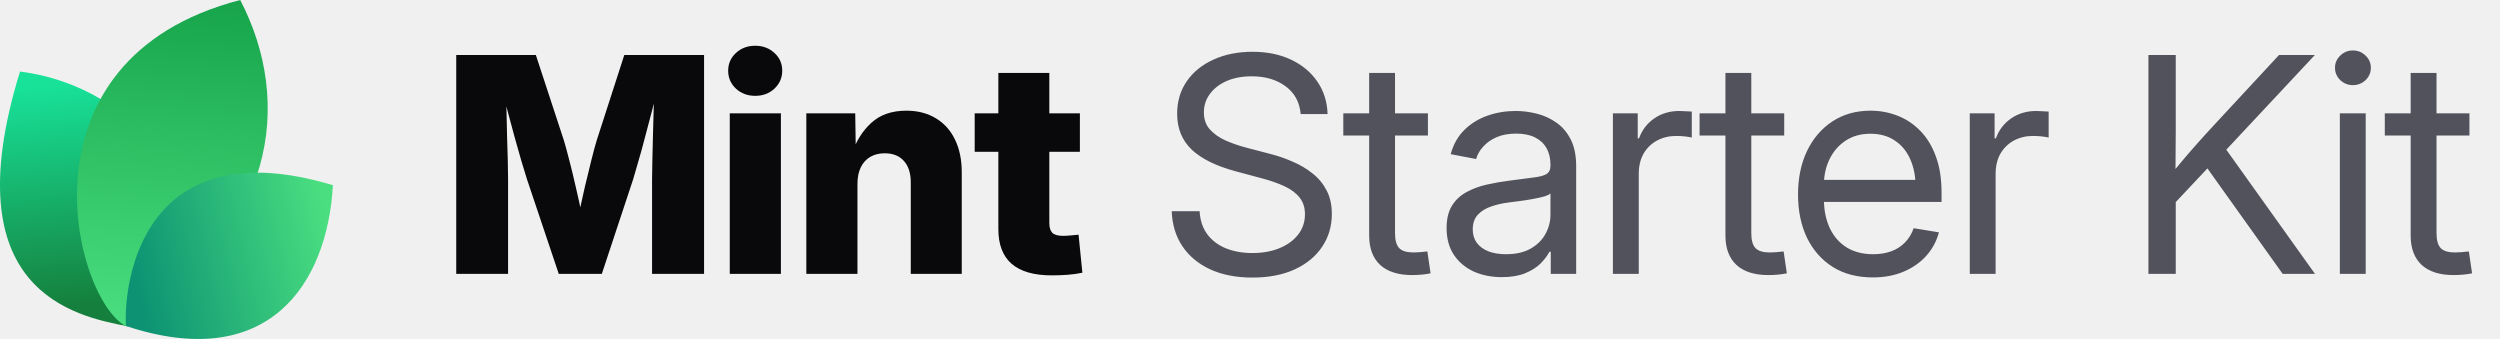
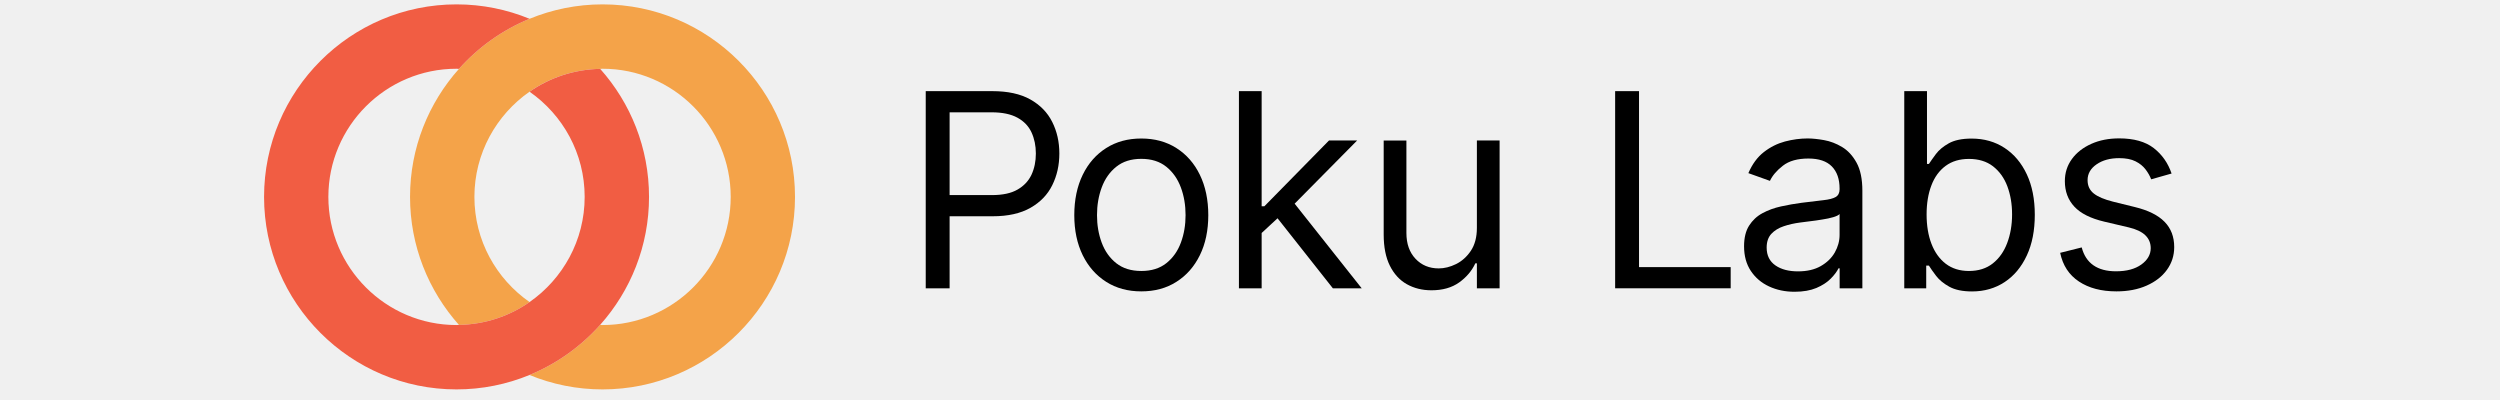
- <svg xmlns="http://www.w3.org/2000/svg" width="177" height="24" viewBox="0 0 177 24" fill="none">
-   <path d="M9.061 23.108C5.268 22.377 -3.391 20.627 1.417 5.064C9.634 6.099 16.973 14.064 9.061 23.108Z" fill="url(#paint0_linear_17557_2020)" />
-   <path d="M8.919 23.094C5.276 21.222 0.784 4.209 17.007 0C20.757 7.193 19.621 16.545 8.919 23.094Z" fill="url(#paint1_linear_17557_2020)" />
-   <path d="M8.914 23.079C8.735 19.882 10.159 9.085 23.57 13.111C23.181 20.123 18.984 26.418 8.914 23.079Z" fill="url(#paint2_linear_17557_2020)" />
-   <path d="M32.301 19.392V3.894H37.938L39.925 9.948C40.036 10.315 40.164 10.787 40.31 11.362C40.462 11.938 40.611 12.552 40.757 13.204C40.91 13.855 41.048 14.483 41.173 15.086C41.305 15.682 41.412 16.192 41.495 16.615H40.695C40.771 16.192 40.871 15.682 40.996 15.086C41.128 14.49 41.267 13.866 41.412 13.214C41.565 12.562 41.714 11.948 41.86 11.373C42.005 10.79 42.133 10.315 42.244 9.948L44.2 3.894H49.848V19.392H46.166V12.704C46.166 12.357 46.173 11.917 46.187 11.383C46.2 10.849 46.214 10.27 46.228 9.646C46.249 9.022 46.266 8.391 46.28 7.753C46.301 7.115 46.311 6.519 46.311 5.964H46.623C46.485 6.561 46.332 7.181 46.166 7.826C45.999 8.471 45.833 9.102 45.666 9.719C45.507 10.336 45.351 10.901 45.198 11.414C45.053 11.928 44.928 12.357 44.824 12.704L42.608 19.392H39.561L37.314 12.704C37.203 12.357 37.072 11.928 36.919 11.414C36.773 10.901 36.614 10.34 36.441 9.729C36.274 9.112 36.104 8.481 35.931 7.836C35.764 7.192 35.608 6.567 35.463 5.964H35.827C35.834 6.512 35.844 7.105 35.858 7.743C35.872 8.374 35.886 9.005 35.9 9.636C35.92 10.26 35.938 10.839 35.952 11.373C35.965 11.907 35.972 12.351 35.972 12.704V19.392H32.301ZM51.668 19.392V8.024H55.288V19.392H51.668ZM53.468 6.786C52.927 6.786 52.473 6.616 52.105 6.276C51.738 5.93 51.554 5.507 51.554 5.007C51.554 4.508 51.738 4.088 52.105 3.749C52.473 3.409 52.927 3.239 53.468 3.239C54.009 3.239 54.463 3.409 54.83 3.749C55.198 4.082 55.382 4.501 55.382 5.007C55.382 5.507 55.198 5.93 54.83 6.276C54.463 6.616 54.009 6.786 53.468 6.786ZM60.708 13.027V19.392H57.088V8.024H60.551L60.593 10.967H60.281C60.593 10.024 61.061 9.268 61.685 8.7C62.309 8.124 63.138 7.836 64.171 7.836C64.975 7.836 65.672 8.017 66.262 8.377C66.851 8.731 67.302 9.234 67.614 9.885C67.933 10.537 68.092 11.307 68.092 12.194V19.392H64.483V12.912C64.483 12.26 64.32 11.754 63.994 11.394C63.675 11.033 63.221 10.853 62.632 10.853C62.25 10.853 61.914 10.936 61.623 11.102C61.332 11.269 61.106 11.515 60.947 11.841C60.787 12.16 60.708 12.555 60.708 13.027ZM76.456 8.024V10.749H69.008V8.024H76.456ZM70.683 5.163H74.292V15.783C74.292 16.102 74.361 16.334 74.5 16.48C74.646 16.625 74.899 16.698 75.259 16.698C75.405 16.698 75.596 16.688 75.831 16.667C76.074 16.646 76.251 16.629 76.362 16.615L76.632 19.309C76.313 19.378 75.963 19.427 75.582 19.455C75.207 19.482 74.836 19.496 74.469 19.496C73.2 19.496 72.25 19.222 71.619 18.674C70.995 18.127 70.683 17.308 70.683 16.22V5.163Z" fill="#09090B" />
-   <path d="M88.667 19.652C87.523 19.652 86.528 19.458 85.682 19.07C84.843 18.681 84.188 18.137 83.716 17.437C83.245 16.736 82.992 15.908 82.957 14.951H84.933C84.968 15.596 85.148 16.14 85.474 16.584C85.8 17.021 86.24 17.354 86.795 17.582C87.35 17.804 87.974 17.915 88.667 17.915C89.388 17.915 90.026 17.801 90.581 17.572C91.143 17.343 91.583 17.024 91.902 16.615C92.228 16.199 92.391 15.717 92.391 15.169C92.391 14.698 92.266 14.306 92.017 13.994C91.767 13.675 91.413 13.408 90.956 13.193C90.498 12.978 89.954 12.787 89.323 12.621L87.502 12.132C86.123 11.765 85.082 11.255 84.382 10.603C83.689 9.944 83.342 9.095 83.342 8.055C83.342 7.174 83.571 6.404 84.028 5.746C84.486 5.087 85.117 4.577 85.921 4.217C86.726 3.849 87.645 3.666 88.678 3.666C89.718 3.666 90.63 3.853 91.413 4.227C92.204 4.602 92.824 5.122 93.275 5.787C93.726 6.446 93.965 7.209 93.993 8.076H92.089C92.013 7.23 91.656 6.574 91.018 6.11C90.387 5.638 89.586 5.403 88.615 5.403C87.95 5.403 87.36 5.513 86.847 5.735C86.341 5.957 85.946 6.262 85.661 6.651C85.377 7.032 85.235 7.469 85.235 7.961C85.235 8.447 85.377 8.849 85.661 9.168C85.946 9.48 86.317 9.74 86.774 9.948C87.232 10.149 87.724 10.319 88.251 10.457L89.884 10.884C90.439 11.023 90.977 11.206 91.496 11.435C92.023 11.657 92.495 11.934 92.911 12.267C93.334 12.593 93.67 12.995 93.92 13.474C94.17 13.945 94.294 14.504 94.294 15.149C94.294 16.015 94.066 16.788 93.608 17.468C93.157 18.148 92.512 18.681 91.673 19.07C90.834 19.458 89.832 19.652 88.667 19.652ZM101.097 8.024V9.594H95.106V8.024H101.097ZM96.937 5.163H98.767V16.521C98.767 17 98.865 17.347 99.059 17.562C99.26 17.77 99.6 17.874 100.078 17.874C100.21 17.874 100.366 17.867 100.546 17.853C100.733 17.832 100.903 17.815 101.056 17.801L101.285 19.351C101.097 19.392 100.886 19.423 100.65 19.444C100.414 19.465 100.189 19.475 99.974 19.475C98.996 19.475 98.244 19.236 97.717 18.758C97.197 18.272 96.937 17.579 96.937 16.677V5.163ZM106.33 19.621C105.595 19.621 104.932 19.489 104.343 19.226C103.754 18.955 103.285 18.564 102.939 18.05C102.592 17.53 102.419 16.896 102.419 16.147C102.419 15.495 102.547 14.965 102.804 14.556C103.06 14.146 103.403 13.828 103.833 13.599C104.263 13.363 104.742 13.186 105.269 13.068C105.796 12.95 106.333 12.857 106.881 12.787C107.574 12.69 108.132 12.617 108.555 12.569C108.978 12.52 109.287 12.441 109.481 12.33C109.675 12.212 109.772 12.014 109.772 11.737V11.654C109.772 11.203 109.679 10.815 109.492 10.489C109.311 10.163 109.041 9.91 108.68 9.729C108.32 9.549 107.872 9.459 107.338 9.459C106.805 9.459 106.34 9.546 105.945 9.719C105.556 9.892 105.241 10.118 104.998 10.395C104.755 10.665 104.593 10.953 104.509 11.258L102.71 10.915C102.897 10.222 103.22 9.65 103.677 9.199C104.135 8.748 104.679 8.412 105.31 8.19C105.941 7.968 106.607 7.857 107.307 7.857C107.8 7.857 108.295 7.92 108.795 8.044C109.301 8.169 109.765 8.381 110.188 8.679C110.611 8.97 110.951 9.369 111.208 9.875C111.464 10.374 111.593 11.005 111.593 11.768V19.392H109.793V17.822H109.7C109.568 18.085 109.363 18.359 109.086 18.643C108.809 18.921 108.444 19.153 107.994 19.34C107.543 19.527 106.988 19.621 106.33 19.621ZM106.621 17.998C107.321 17.998 107.904 17.867 108.368 17.603C108.84 17.333 109.19 16.986 109.419 16.563C109.654 16.133 109.772 15.682 109.772 15.211V13.692C109.703 13.769 109.554 13.841 109.325 13.911C109.096 13.973 108.829 14.032 108.524 14.088C108.226 14.143 107.921 14.192 107.609 14.233C107.304 14.275 107.033 14.309 106.798 14.337C106.354 14.393 105.938 14.49 105.549 14.628C105.168 14.76 104.86 14.954 104.624 15.211C104.388 15.467 104.27 15.811 104.27 16.241C104.27 16.615 104.367 16.934 104.561 17.198C104.762 17.461 105.04 17.662 105.393 17.801C105.747 17.933 106.156 17.998 106.621 17.998ZM114.193 19.392V8.024H115.951V9.792H116.045C116.253 9.209 116.61 8.741 117.116 8.388C117.622 8.034 118.219 7.857 118.905 7.857C119.058 7.857 119.217 7.864 119.384 7.878C119.55 7.885 119.682 7.892 119.779 7.899V9.74C119.716 9.719 119.578 9.695 119.363 9.667C119.155 9.639 118.922 9.625 118.666 9.625C118.174 9.625 117.726 9.733 117.324 9.948C116.922 10.163 116.603 10.471 116.367 10.874C116.138 11.276 116.024 11.758 116.024 12.319V19.392H114.193ZM126.322 8.024V9.594H120.33V8.024H126.322ZM122.161 5.163H123.992V16.521C123.992 17 124.089 17.347 124.283 17.562C124.484 17.77 124.824 17.874 125.302 17.874C125.434 17.874 125.59 17.867 125.77 17.853C125.958 17.832 126.127 17.815 126.28 17.801L126.509 19.351C126.322 19.392 126.11 19.423 125.874 19.444C125.639 19.465 125.413 19.475 125.198 19.475C124.221 19.475 123.468 19.236 122.941 18.758C122.421 18.272 122.161 17.579 122.161 16.677V5.163ZM132.604 19.642C131.502 19.642 130.555 19.396 129.765 18.903C128.974 18.404 128.364 17.714 127.934 16.834C127.511 15.946 127.3 14.927 127.3 13.775C127.3 12.611 127.511 11.584 127.934 10.697C128.364 9.802 128.964 9.102 129.734 8.596C130.51 8.089 131.408 7.836 132.428 7.836C133.1 7.836 133.738 7.954 134.341 8.19C134.952 8.426 135.489 8.783 135.954 9.261C136.425 9.74 136.793 10.343 137.056 11.071C137.327 11.792 137.462 12.645 137.462 13.63V14.296H128.433V12.735H136.463L135.631 13.297C135.631 12.541 135.506 11.876 135.257 11.3C135.007 10.725 134.643 10.277 134.165 9.958C133.686 9.632 133.107 9.469 132.428 9.469C131.748 9.469 131.162 9.632 130.67 9.958C130.177 10.284 129.796 10.725 129.526 11.279C129.262 11.827 129.13 12.441 129.13 13.12V14.046C129.13 14.864 129.273 15.572 129.557 16.168C129.841 16.757 130.243 17.211 130.763 17.53C131.283 17.842 131.901 17.998 132.615 17.998C133.093 17.998 133.523 17.929 133.905 17.79C134.293 17.645 134.619 17.433 134.882 17.156C135.153 16.879 135.354 16.546 135.486 16.157L137.275 16.449C137.108 17.08 136.81 17.634 136.38 18.113C135.95 18.591 135.413 18.966 134.768 19.236C134.123 19.507 133.402 19.642 132.604 19.642ZM139.459 19.392V8.024H141.217V9.792H141.311C141.519 9.209 141.876 8.741 142.382 8.388C142.888 8.034 143.485 7.857 144.171 7.857C144.324 7.857 144.483 7.864 144.649 7.878C144.816 7.885 144.948 7.892 145.045 7.899V9.74C144.982 9.719 144.844 9.695 144.629 9.667C144.421 9.639 144.188 9.625 143.932 9.625C143.439 9.625 142.992 9.733 142.59 9.948C142.188 10.163 141.869 10.471 141.633 10.874C141.404 11.276 141.29 11.758 141.29 12.319V19.392H139.459ZM153.429 14.961V12.715C153.783 12.257 154.136 11.82 154.49 11.404C154.844 10.981 155.204 10.565 155.572 10.156C155.939 9.74 156.314 9.327 156.695 8.918L161.355 3.894H163.893L157.277 10.967H157.184L153.429 14.961ZM152.108 19.392V3.894H154.043V9.241L154.022 12.559L154.043 13.505V19.392H152.108ZM161.615 19.392L155.967 11.477L157.173 9.969L163.903 19.392H161.615ZM165.661 19.392V8.024H167.492V19.392H165.661ZM166.587 6.027C166.24 6.027 165.942 5.909 165.692 5.673C165.443 5.43 165.318 5.139 165.318 4.799C165.318 4.459 165.443 4.172 165.692 3.936C165.942 3.693 166.24 3.572 166.587 3.572C166.934 3.572 167.232 3.693 167.482 3.936C167.731 4.172 167.856 4.459 167.856 4.799C167.856 5.139 167.731 5.43 167.482 5.673C167.232 5.909 166.934 6.027 166.587 6.027ZM174.836 8.024V9.594H168.844V8.024H174.836ZM170.675 5.163H172.506V16.521C172.506 17 172.603 17.347 172.797 17.562C172.998 17.77 173.338 17.874 173.816 17.874C173.948 17.874 174.104 17.867 174.284 17.853C174.472 17.832 174.641 17.815 174.794 17.801L175.023 19.351C174.836 19.392 174.624 19.423 174.388 19.444C174.153 19.465 173.927 19.475 173.712 19.475C172.735 19.475 171.982 19.236 171.455 18.758C170.935 18.272 170.675 17.579 170.675 16.677V5.163Z" fill="#52525C" />
-   <defs>
-     <linearGradient id="paint0_linear_17557_2020" x1="3.776" y1="5.916" x2="5.232" y2="21.559" gradientUnits="userSpaceOnUse">
-       <stop stop-color="#18E299" />
-       <stop offset="1" stop-color="#15803D" />
-     </linearGradient>
-     <linearGradient id="paint1_linear_17557_2020" x1="12.171" y1="-0.718" x2="10.19" y2="22.983" gradientUnits="userSpaceOnUse">
-       <stop stop-color="#16A34A" />
-       <stop offset="1" stop-color="#4ADE80" />
-     </linearGradient>
-     <linearGradient id="paint2_linear_17557_2020" x1="23.133" y1="15.353" x2="9.338" y2="18.52" gradientUnits="userSpaceOnUse">
-       <stop stop-color="#4ADE80" />
-       <stop offset="1" stop-color="#0D9373" />
-     </linearGradient>
-   </defs>
+ <svg xmlns="http://www.w3.org/2000/svg" version="1.1" id="Layer_1" x="0px" y="0px" width="213" height="34" viewBox="10 28 305 62" style="enable-background:new 10 28 305 62;" xml:space="preserve">
+   <style type="text/css">
+ 	.st0{fill:url(#SVGID_1_);}
+ 	.st1{fill:#F47621;}
+ 	.st2{fill:url(#SVGID_2_);}
+ 	.st3{fill:#F15B22;}
+ 	.st4{fill:#FFFFFF;}
+ 	.st5{fill:#F89A35;}
+ 	.st6{fill:url(#SVGID_3_);}
+ 	.st7{fill:#F99F38;}
+ 	.st8{fill:#F05323;}
+ 	.st9{fill:url(#SVGID_4_);}
+ 	.st10{fill:url(#SVGID_5_);}
+ 	.st11{fill:url(#SVGID_6_);}
+ 	.st12{fill:url(#SVGID_7_);}
+ 	.st13{fill:url(#SVGID_8_);}
+ 	.st14{fill:url(#SVGID_9_);}
+ 	.st15{fill:url(#SVGID_10_);}
+ 	.st16{stroke:#FFFFFF;stroke-width:4;stroke-miterlimit:10;}
+ 	.st17{stroke:#FFFFFF;stroke-width:4.128;stroke-miterlimit:10;}
+ 	.st18{fill:none;}
+ 	.st19{fill:#F15D43;}
+ 	.st20{fill:#FAA342;}
+ 	.st21{fill:none;stroke:#F15D43;stroke-width:10;stroke-miterlimit:10;}
+ 	.st22{fill:none;stroke:#F68E43;stroke-width:10;stroke-miterlimit:10;}
+ 	.st23{fill:#F4A349;}
+ </style>
+   <g>
+     <g>
+       <path d="M112.12,72.8V42.16h10.35c2.4,0,4.37,0.43,5.9,1.29s2.67,2.03,3.4,3.49c0.74,1.47,1.11,3.1,1.11,4.91s-0.37,3.45-1.1,4.92    c-0.73,1.48-1.86,2.65-3.39,3.52s-3.48,1.31-5.86,1.31h-7.42v-3.29h7.3c1.65,0,2.97-0.28,3.96-0.85c1-0.57,1.72-1.34,2.18-2.31    c0.45-0.97,0.68-2.07,0.68-3.3s-0.23-2.32-0.68-3.29c-0.45-0.97-1.18-1.73-2.19-2.28c-1.01-0.55-2.34-0.83-4.01-0.83h-6.52V72.8    H112.12z" />
+       <path d="M145.61,73.27c-2.07,0-3.89-0.49-5.45-1.48s-2.78-2.37-3.65-4.14c-0.87-1.78-1.31-3.85-1.31-6.22    c0-2.39,0.44-4.48,1.31-6.27s2.09-3.17,3.65-4.16s3.38-1.48,5.45-1.48s3.89,0.49,5.45,1.48c1.56,0.99,2.78,2.37,3.65,4.16    c0.87,1.79,1.31,3.88,1.31,6.27c0,2.37-0.44,4.45-1.31,6.22c-0.87,1.77-2.09,3.16-3.65,4.14    C149.51,72.78,147.69,73.27,145.61,73.27z M145.61,70.1c1.58,0,2.87-0.4,3.89-1.21s1.77-1.87,2.26-3.19s0.73-2.74,0.73-4.28    c0-1.54-0.24-2.97-0.73-4.29s-1.24-2.4-2.26-3.22s-2.31-1.23-3.89-1.23s-2.87,0.41-3.89,1.23c-1.02,0.82-1.77,1.89-2.26,3.22    c-0.49,1.33-0.73,2.76-0.73,4.29c0,1.54,0.24,2.96,0.73,4.28c0.49,1.32,1.24,2.38,2.26,3.19C142.74,69.7,144.04,70.1,145.61,70.1z    " />
+       <path d="M160.78,72.8V42.16h3.53V72.8H160.78z M164.07,64.42l-0.06-4.37h0.72l10.05-10.23h4.37l-10.71,10.83h-0.3L164.07,64.42z     M175.38,72.8l-8.98-11.37l2.51-2.45l10.95,13.82H175.38z" />
+       <path d="M197.75,63.4V49.82h3.53V72.8h-3.53v-3.89h-0.24c-0.54,1.17-1.38,2.16-2.51,2.97c-1.14,0.81-2.57,1.22-4.31,1.22    c-1.44,0-2.71-0.32-3.83-0.95c-1.12-0.63-1.99-1.59-2.63-2.87s-0.96-2.9-0.96-4.85v-14.6h3.53v14.36c0,1.68,0.47,3.01,1.41,4.01    s2.15,1.5,3.61,1.5c0.88,0,1.77-0.22,2.69-0.67c0.91-0.45,1.68-1.14,2.3-2.06C197.44,66.02,197.75,64.84,197.75,63.4z" />
+       <path d="M219.23,72.8V42.16h3.71V69.5h14.24v3.29H219.23z" />
+       <path d="M247.1,73.33c-1.46,0-2.78-0.28-3.96-0.83c-1.19-0.55-2.13-1.36-2.83-2.41c-0.7-1.05-1.05-2.33-1.05-3.82    c0-1.32,0.26-2.39,0.78-3.21c0.52-0.82,1.21-1.47,2.08-1.94s1.83-0.82,2.88-1.05s2.11-0.42,3.18-0.56c1.4-0.18,2.53-0.32,3.4-0.41    s1.51-0.26,1.91-0.49c0.4-0.23,0.61-0.63,0.61-1.2V57.3c0-1.48-0.4-2.62-1.2-3.44c-0.8-0.82-2.02-1.23-3.64-1.23    c-1.69,0-3.01,0.37-3.96,1.11c-0.96,0.74-1.63,1.53-2.02,2.36l-3.35-1.2c0.6-1.4,1.4-2.49,2.4-3.27c1-0.78,2.1-1.33,3.29-1.65    c1.19-0.31,2.37-0.47,3.52-0.47c0.74,0,1.59,0.09,2.55,0.26c0.96,0.17,1.9,0.53,2.8,1.07c0.9,0.54,1.65,1.35,2.25,2.44    s0.9,2.54,0.9,4.37V72.8h-3.53v-3.11h-0.18c-0.24,0.5-0.64,1.03-1.2,1.6c-0.56,0.57-1.3,1.05-2.23,1.45    C249.57,73.13,248.44,73.33,247.1,73.33z M247.64,70.16c1.4,0,2.58-0.27,3.54-0.82c0.96-0.55,1.69-1.26,2.18-2.12    c0.49-0.87,0.74-1.78,0.74-2.74v-3.23c-0.15,0.18-0.48,0.34-0.98,0.49c-0.5,0.15-1.08,0.27-1.74,0.37    c-0.65,0.11-1.29,0.2-1.9,0.27c-0.61,0.08-1.11,0.14-1.49,0.19c-0.92,0.12-1.77,0.31-2.57,0.58c-0.79,0.26-1.43,0.66-1.92,1.18    c-0.48,0.52-0.73,1.23-0.73,2.13c0,1.23,0.46,2.15,1.37,2.78S246.23,70.16,247.64,70.16z" />
+       <path d="M264.15,72.8V42.16h3.53v11.31h0.3c0.26-0.4,0.62-0.91,1.08-1.53c0.46-0.62,1.13-1.18,2-1.67    c0.87-0.49,2.06-0.74,3.55-0.74c1.93,0,3.64,0.48,5.12,1.45c1.48,0.97,2.63,2.34,3.46,4.11c0.83,1.77,1.24,3.87,1.24,6.28    c0,2.43-0.41,4.54-1.24,6.32c-0.83,1.78-1.97,3.16-3.44,4.13c-1.47,0.97-3.16,1.46-5.07,1.46c-1.48,0-2.66-0.25-3.54-0.74    c-0.89-0.49-1.57-1.06-2.05-1.69c-0.48-0.63-0.85-1.16-1.11-1.58h-0.42v3.53H264.15z M267.62,61.31c0,1.74,0.25,3.26,0.76,4.58    c0.51,1.32,1.25,2.35,2.23,3.1c0.98,0.74,2.17,1.11,3.59,1.11c1.48,0,2.71-0.39,3.7-1.17c0.99-0.78,1.74-1.84,2.24-3.17    c0.5-1.33,0.76-2.81,0.76-4.45c0-1.62-0.25-3.07-0.74-4.38c-0.49-1.3-1.24-2.33-2.23-3.1c-0.99-0.76-2.24-1.14-3.73-1.14    c-1.44,0-2.64,0.36-3.62,1.08c-0.98,0.72-1.72,1.73-2.21,3.02C267.87,58.09,267.62,59.59,267.62,61.31z" />
+       <path d="M305.68,54.96l-3.17,0.9c-0.2-0.53-0.49-1.04-0.88-1.55s-0.9-0.92-1.56-1.25s-1.5-0.49-2.53-0.49    c-1.41,0-2.58,0.32-3.51,0.96c-0.93,0.64-1.4,1.46-1.4,2.45c0,0.88,0.32,1.57,0.96,2.08s1.64,0.93,2.99,1.27l3.41,0.84    c2.05,0.5,3.59,1.26,4.59,2.28c1.01,1.02,1.51,2.34,1.51,3.94c0,1.32-0.38,2.49-1.13,3.53s-1.8,1.85-3.15,2.45s-2.91,0.9-4.7,0.9    c-2.34,0-4.28-0.51-5.82-1.53c-1.54-1.02-2.51-2.5-2.92-4.46l3.35-0.84c0.32,1.24,0.93,2.16,1.82,2.78    c0.89,0.62,2.06,0.93,3.51,0.93c1.65,0,2.95-0.35,3.93-1.05c0.97-0.7,1.46-1.55,1.46-2.54c0-0.8-0.28-1.47-0.84-2.01    c-0.56-0.54-1.42-0.95-2.57-1.22l-3.83-0.9c-2.1-0.5-3.65-1.27-4.63-2.33c-0.98-1.05-1.47-2.37-1.47-3.96    c0-1.3,0.37-2.44,1.1-3.44c0.73-1,1.74-1.78,3.01-2.35c1.27-0.57,2.71-0.85,4.33-0.85c2.27,0,4.06,0.5,5.36,1.5    C304.2,52.01,305.13,53.33,305.68,54.96z" />
+     </g>
+   </g>
+   <g>
+     <path class="st18" d="M59.13,58.59c0-6.76-3.4-12.74-8.56-16.34C45.4,45.85,42,51.83,42,58.59c0,6.76,3.4,12.74,8.56,16.34   C55.74,71.33,59.13,65.36,59.13,58.59z" />
+     <path class="st18" d="M61.54,78.48c0.13,0,0.25,0.02,0.38,0.02c10.98,0,19.91-8.93,19.91-19.91c0-10.98-8.93-19.91-19.91-19.91   c-0.13,0-0.25,0.02-0.38,0.02c4.72,5.29,7.6,12.26,7.6,19.89C69.13,66.23,66.26,73.19,61.54,78.48z" />
+     <path class="st18" d="M39.6,38.7c-0.13,0-0.25-0.02-0.38-0.02c-10.98,0-19.91,8.93-19.91,19.91c0,10.98,8.93,19.91,19.91,19.91   c0.13,0,0.25-0.02,0.38-0.02C34.88,73.19,32,66.23,32,58.59C32,50.96,34.88,43.99,39.6,38.7z" />
+     <path class="st23" d="M61.91,28.68c-4.01,0-7.84,0.8-11.34,2.24c-4.23,1.74-7.97,4.42-10.97,7.78C34.88,43.99,32,50.96,32,58.59   c0,7.63,2.88,14.6,7.6,19.89c4.07-0.08,7.84-1.37,10.97-3.55C45.4,71.33,42,65.36,42,58.59c0-6.76,3.4-12.74,8.56-16.34   c3.12-2.18,6.9-3.47,10.97-3.55c0.13,0,0.25-0.02,0.38-0.02c10.98,0,19.91,8.93,19.91,19.91c0,10.98-8.93,19.91-19.91,19.91   c-0.13,0-0.25-0.02-0.38-0.02c-3,3.36-6.74,6.04-10.97,7.78c3.5,1.44,7.33,2.24,11.34,2.24c16.49,0,29.91-13.42,29.91-29.91   S78.41,28.68,61.91,28.68z" />
+     <path class="st19" d="M61.54,38.7c-4.07,0.08-7.84,1.37-10.97,3.55c5.17,3.6,8.56,9.58,8.56,16.34c0,6.76-3.4,12.74-8.56,16.34   c-3.12,2.18-6.9,3.47-10.97,3.55c-0.13,0-0.25,0.02-0.38,0.02c-10.98,0-19.91-8.93-19.91-19.91c0-10.98,8.93-19.91,19.91-19.91   c0.13,0,0.25,0.02,0.38,0.02c3-3.36,6.74-6.04,10.97-7.78c-3.5-1.44-7.33-2.24-11.34-2.24c-16.49,0-29.91,13.42-29.91,29.91   S22.73,88.5,39.22,88.5c4.01,0,7.84-0.8,11.34-2.24c4.23-1.74,7.97-4.42,10.97-7.78c4.72-5.29,7.6-12.26,7.6-19.89   C69.13,50.96,66.26,43.99,61.54,38.7z" />
+   </g>
</svg>
